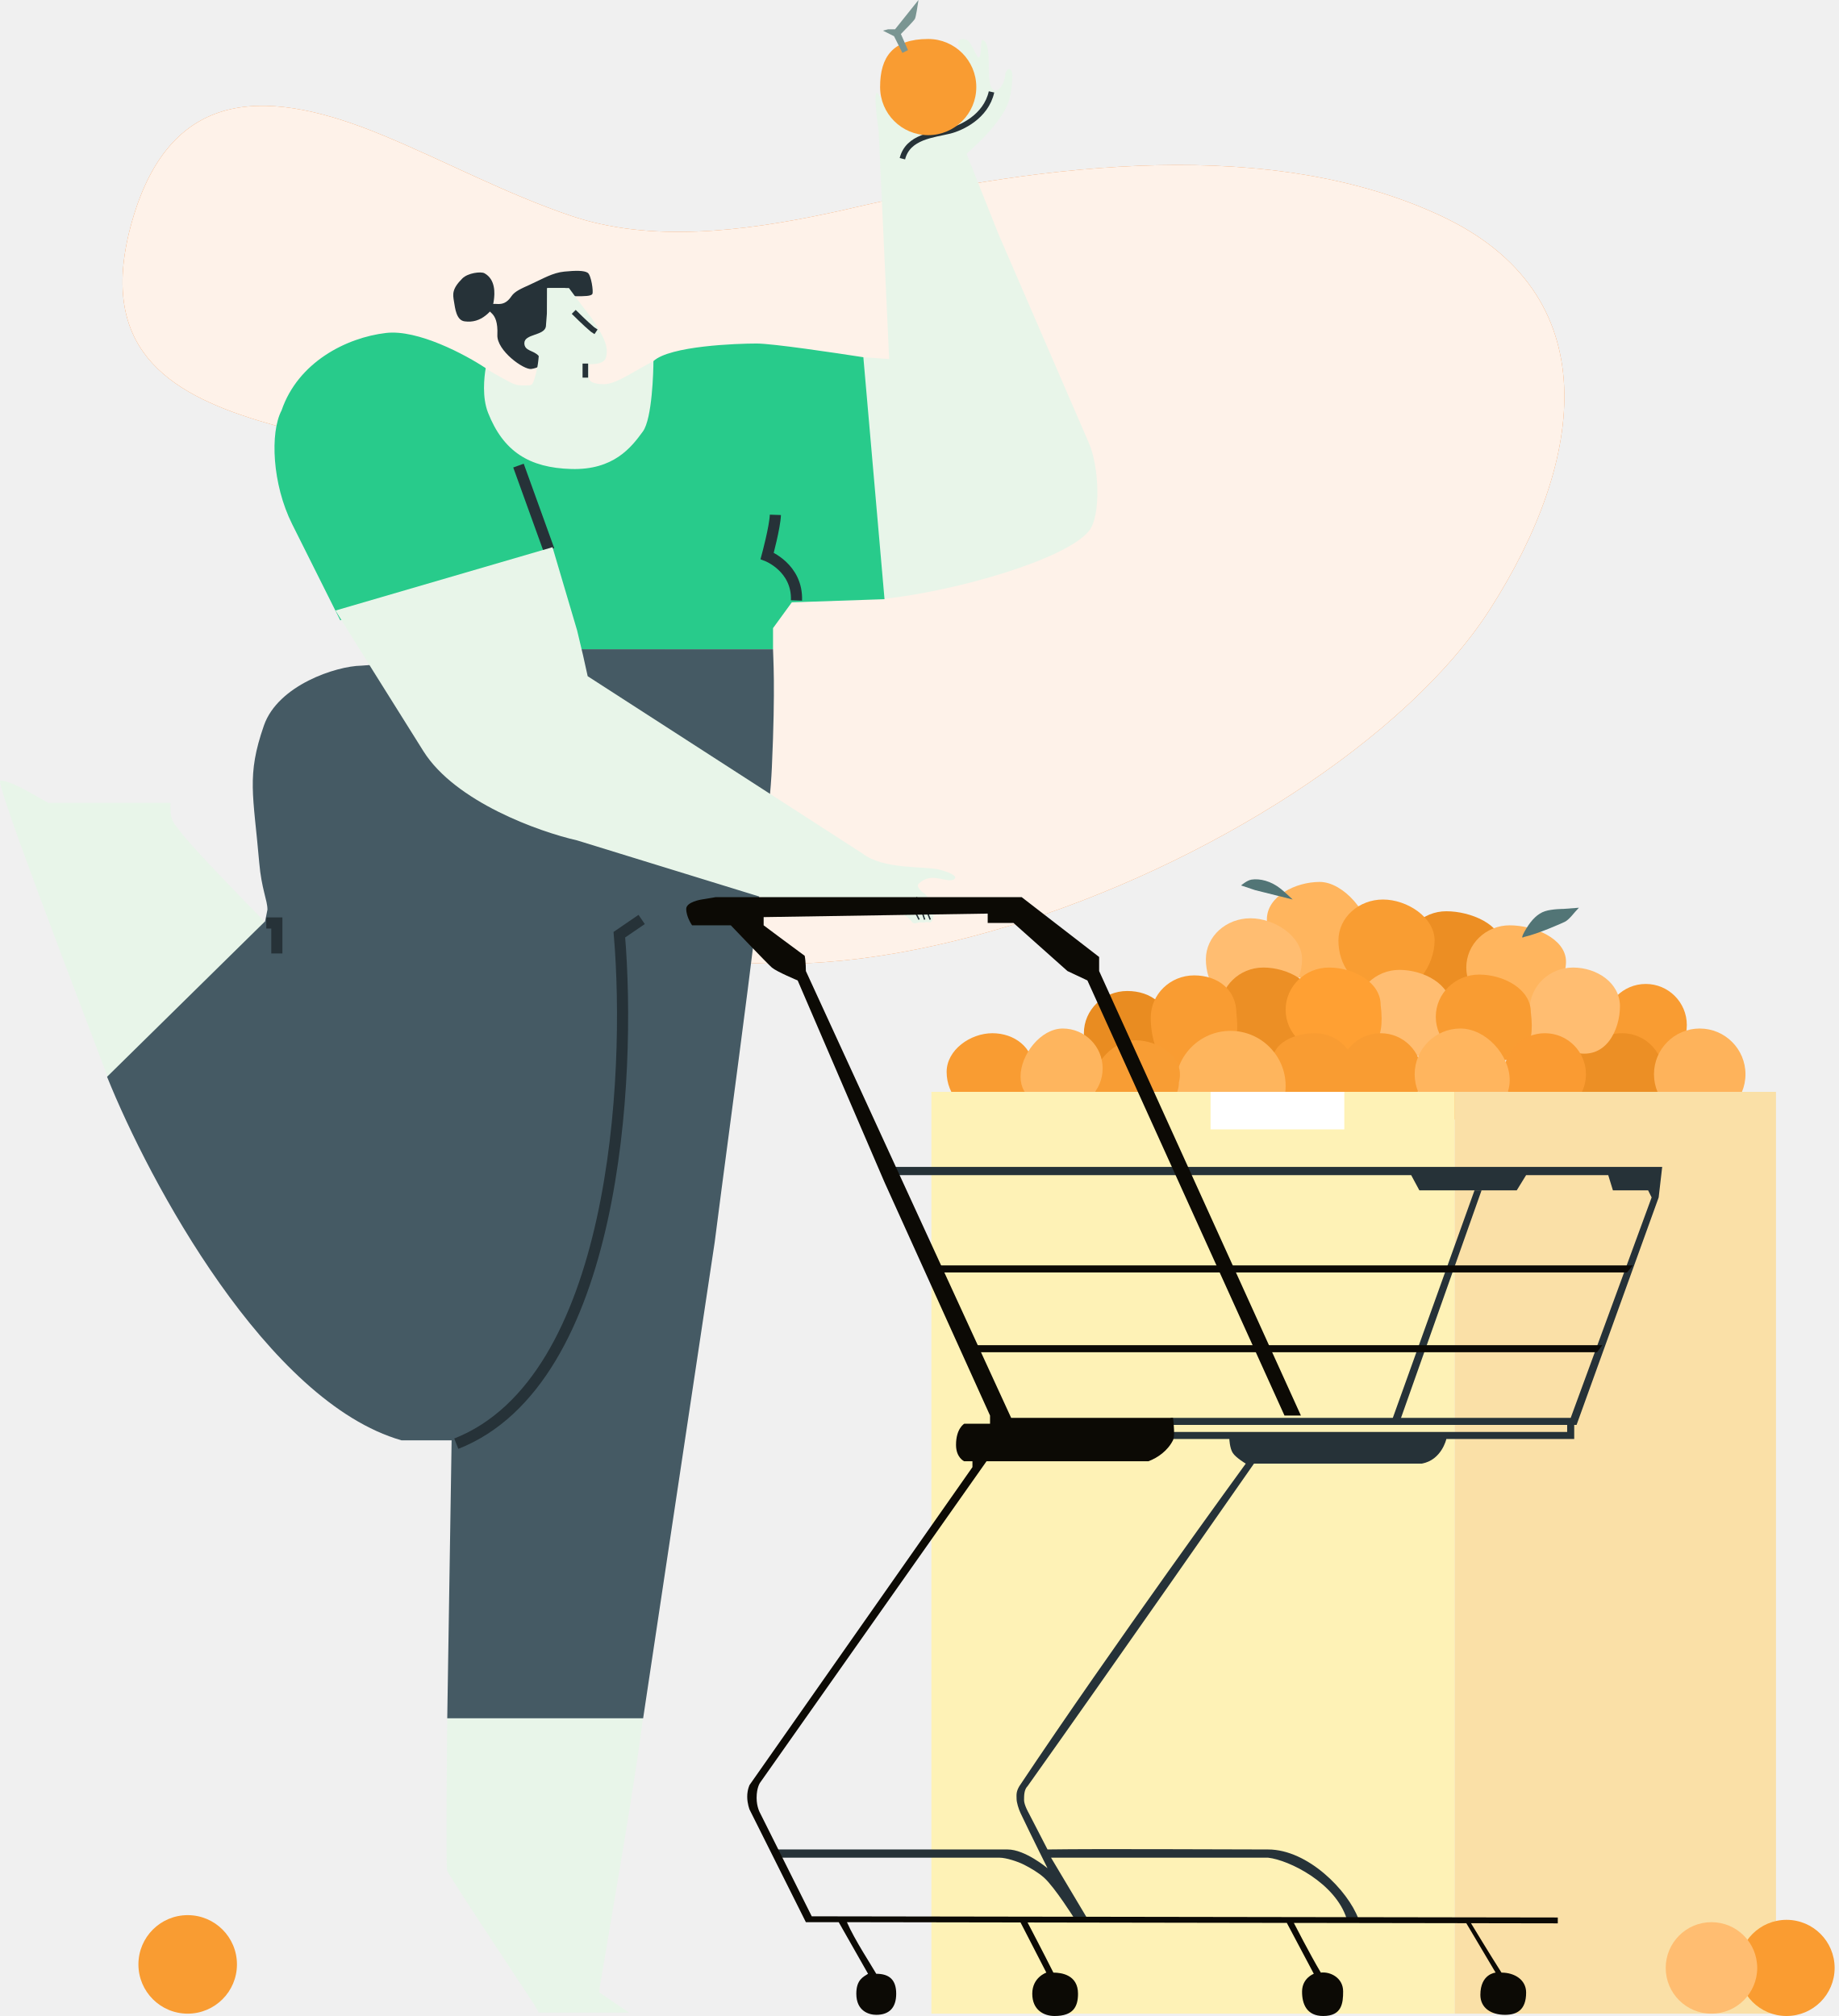
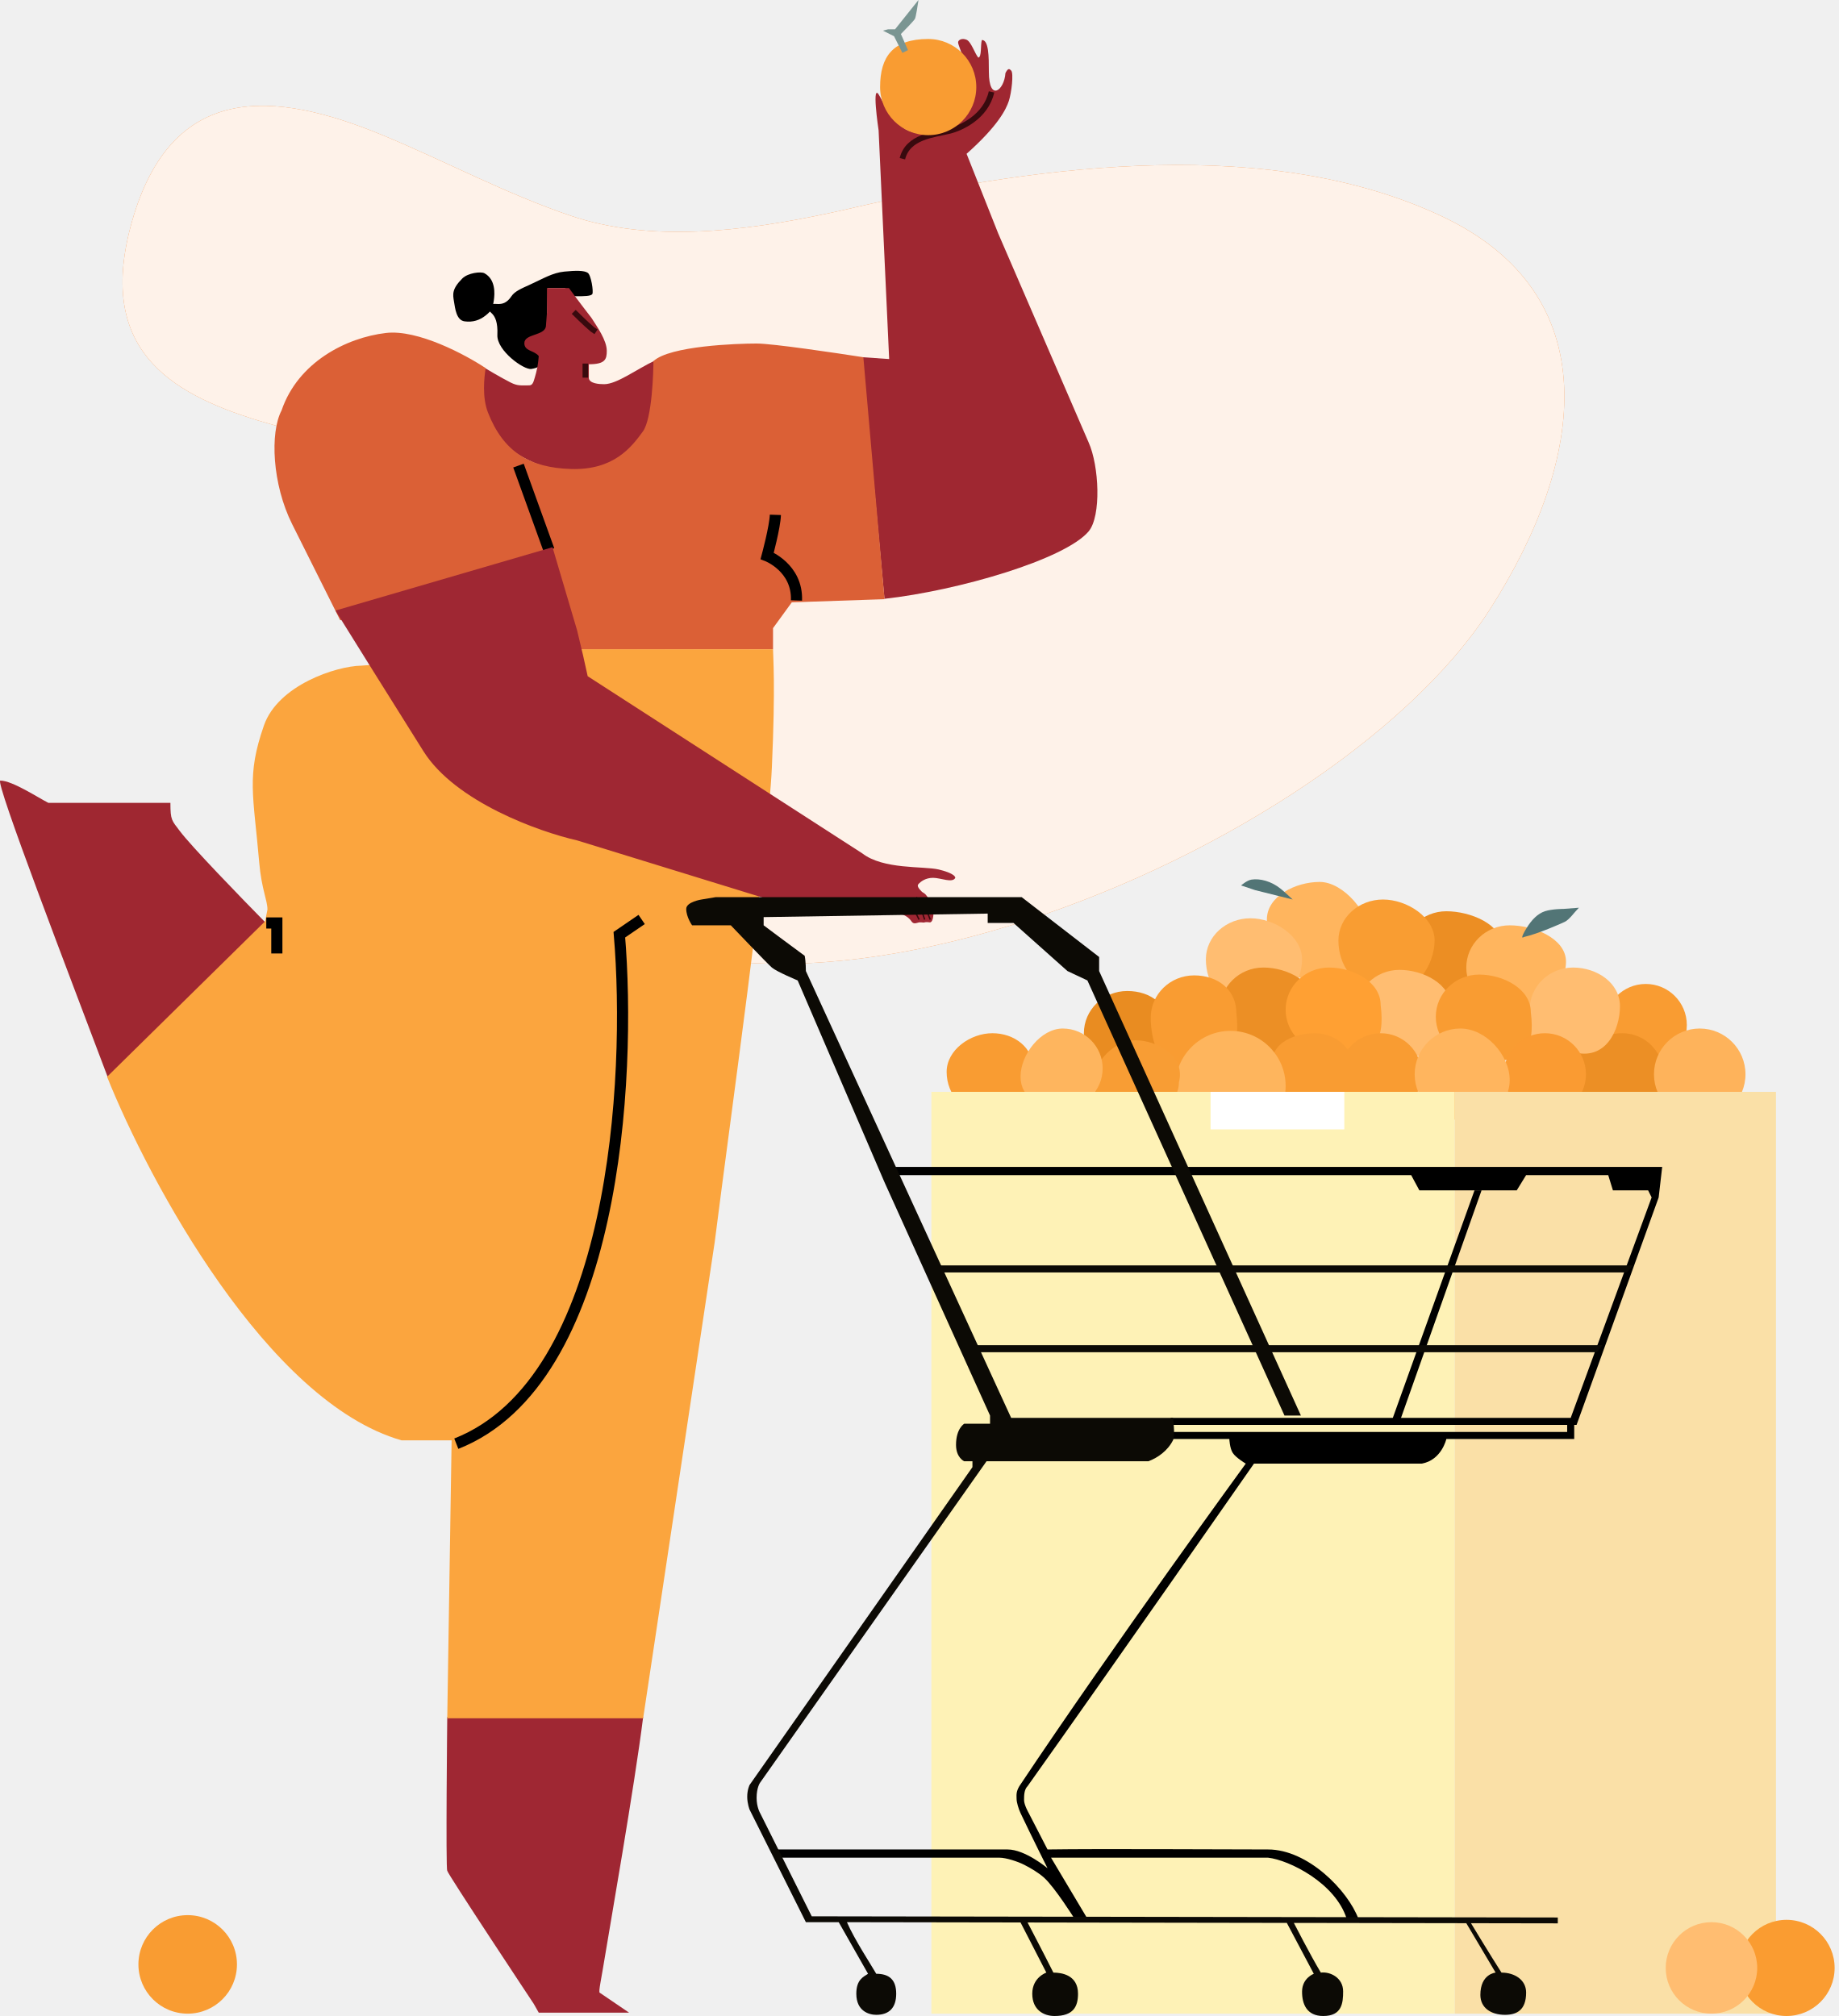
<svg xmlns="http://www.w3.org/2000/svg" width="330" height="362" viewBox="0 0 330 362" fill="none">
  <path d="M148.928 38.262C150.373 37.958 151.806 37.637 153.228 37.3C188.27 29.224 228.343 24.542 258.729 38.785C288.518 52.737 284.858 82.31 267.436 109.468C237.614 155.948 124.676 200.054 94.198 152.794C84.346 137.522 101.328 110.63 89.11 92.627C75.2 72.126 10.825 85.091 23.69 39.798C30.819 14.682 49.113 16.159 68.767 24.31C80.047 28.983 90.82 34.801 102.49 38.752C116.658 43.558 133.192 41.632 148.928 38.262Z" fill="#F37A20" />
  <path opacity="0.9" d="M148.928 38.262C150.373 37.958 151.806 37.637 153.228 37.3C188.27 29.224 228.343 24.542 258.729 38.785C288.518 52.737 284.858 82.31 267.436 109.468C237.614 155.948 124.676 200.054 94.198 152.794C84.346 137.522 101.328 110.63 89.11 92.627C75.2 72.126 10.825 85.091 23.69 39.798C30.819 14.682 49.113 16.159 68.767 24.31C80.047 28.983 90.82 34.801 102.49 38.752C116.658 43.558 133.192 41.632 148.928 38.262Z" fill="white" />
-   <path d="M245.966 168.259C245.966 172.446 241.123 177.525 235.226 175.841C229.751 175.841 227.434 169.288 227.434 165.101C227.434 160.914 232.608 158.362 236.911 158.362C241.214 158.362 245.966 164.072 245.966 168.259Z" fill="#FFB55E" />
-   <path d="M233.752 172.261C233.752 176.448 230.383 182.579 224.486 180.895C219.011 180.895 216.484 176.448 216.484 172.261C216.484 168.074 220.183 164.89 224.486 164.89C228.79 164.89 233.752 168.074 233.752 172.261Z" fill="#FFBD71" />
-   <path d="M269.762 170.155C269.762 174.342 265.551 180.474 259.654 178.789C255.351 178.789 251.862 175.395 251.862 171.208C251.862 167.021 255.351 163.627 259.654 163.627C263.957 163.627 269.762 165.968 269.762 170.155Z" fill="#EC8E23" />
+   <path d="M245.966 168.259C245.966 172.446 241.123 177.525 235.226 175.841C229.751 175.841 227.435 169.288 227.435 165.101C227.435 160.914 232.608 158.362 236.911 158.362C241.214 158.362 245.966 164.072 245.966 168.259Z" fill="#FFB55E" />
+   <path d="M233.752 172.261C233.752 176.448 230.383 182.579 224.486 180.895C219.011 180.895 216.484 176.448 216.484 172.261C216.484 168.074 220.183 164.89 224.486 164.89C228.789 164.89 233.752 168.074 233.752 172.261Z" fill="#FFBD71" />
+   <path d="M269.762 170.155C269.762 174.342 265.55 180.474 259.654 178.789C255.351 178.789 251.862 175.395 251.862 171.208C251.862 167.021 255.351 163.627 259.654 163.627C263.957 163.627 269.762 165.968 269.762 170.155Z" fill="#EC8E23" />
  <path d="M257.548 168.891C257.548 173.078 254.179 179.21 248.283 177.525C242.807 177.525 240.28 173.078 240.28 168.891C240.28 164.704 243.979 161.521 248.283 161.521C252.586 161.521 257.548 164.704 257.548 168.891Z" fill="#F99D32" />
-   <path d="M281.134 172.682C281.134 176.869 276.923 183.001 271.026 181.316C266.723 181.316 263.235 177.922 263.235 173.735C263.235 169.548 266.723 166.154 271.026 166.154C275.33 166.154 281.134 168.495 281.134 172.682Z" fill="#FFB55E" />
+   <path d="M281.134 172.682C281.134 176.869 276.923 183.001 271.026 181.316C266.723 181.316 263.234 177.922 263.234 173.735C263.234 169.548 266.723 166.154 271.026 166.154C275.329 166.154 281.134 168.495 281.134 172.682Z" fill="#FFB55E" />
  <path d="M209.956 184.75C210.798 191.489 208.482 196.332 200.479 195.069C196.176 195.069 194.583 189.715 194.583 185.528C194.583 181.341 198.071 177.947 202.375 177.947C206.678 177.947 209.956 180.563 209.956 184.75Z" fill="#E98C21" />
  <path d="M236.068 180.474C236.911 187.212 234.805 190.161 226.802 188.897C222.499 188.897 219.011 185.503 219.011 181.316C219.011 177.129 222.499 173.735 226.802 173.735C231.106 173.735 236.068 176.287 236.068 180.474Z" fill="#EC8F25" />
-   <path d="M221.959 181.948C222.801 188.686 220.485 193.53 212.482 192.266C208.179 192.266 206.586 186.912 206.586 182.725C206.586 178.539 210.074 175.144 214.378 175.144C218.681 175.144 221.959 177.761 221.959 181.948Z" fill="#F99C32" />
-   <path d="M260.497 180.895C261.339 187.634 259.233 190.582 251.231 189.318C246.928 189.318 243.439 185.924 243.439 181.737C243.439 177.55 246.928 174.156 251.231 174.156C255.534 174.156 260.497 176.708 260.497 180.895Z" fill="#FFBD71" />
+   <path d="M221.959 181.948C222.801 188.686 220.485 193.53 212.482 192.266C208.179 192.266 206.586 186.912 206.586 182.725C206.586 178.538 210.074 175.144 214.378 175.144C218.681 175.144 221.959 177.761 221.959 181.948Z" fill="#F99C32" />
+   <path d="M260.497 180.895C261.339 187.633 259.233 190.582 251.231 189.318C246.928 189.318 243.439 185.924 243.439 181.737C243.439 177.55 246.928 174.156 251.231 174.156C255.534 174.156 260.497 176.708 260.497 180.895Z" fill="#FFBD71" />
  <path d="M247.862 180.474C248.704 187.212 246.598 190.161 238.596 188.897C234.292 188.897 230.804 185.503 230.804 181.316C230.804 177.129 234.292 173.735 238.596 173.735C242.899 173.735 247.862 176.287 247.862 180.474Z" fill="#FFA033" />
  <circle cx="295.454" cy="184.053" r="7.371" fill="#F99C32" />
  <circle cx="247.861" cy="192.898" r="7.371" fill="#F99C32" />
  <circle cx="33.694" cy="352.734" r="8.845" fill="#F99C32" />
  <path d="M298.613 192.898C298.613 196.969 295.313 200.269 291.243 200.269C287.172 200.269 283.24 198.232 283.24 194.162C280.713 188.265 287.172 185.528 291.243 185.528C295.313 185.528 298.613 188.828 298.613 192.898Z" fill="#EC8F25" />
  <path d="M290.821 180.684C290.821 184.871 288.294 190.582 282.398 188.897C274.606 188.897 274.185 186.581 274.606 181.316C274.606 177.129 278.095 173.735 282.398 173.735C286.701 173.735 290.821 176.497 290.821 180.684Z" fill="#FFBD71" />
  <path d="M274.817 181.737C275.659 188.476 273.553 191.424 265.551 190.161C261.248 190.161 257.759 186.766 257.759 182.579C257.759 178.392 261.248 174.998 265.551 174.998C269.854 174.998 274.817 177.55 274.817 181.737Z" fill="#F99C32" />
  <circle cx="305.141" cy="192.898" r="8.213" fill="#FEB35B" />
  <path d="M185.528 192.056C185.528 196.01 181.058 200.058 177.104 200.058C173.15 200.058 169.944 196.689 169.944 192.477C169.944 188.523 174.203 185.528 178.157 185.528C182.111 185.528 185.528 188.102 185.528 192.056Z" fill="#F99C32" />
-   <circle cx="277.344" cy="192.898" r="7.371" fill="#FA9B32" />
+   <circle cx="277.343" cy="192.898" r="7.371" fill="#FA9B32" />
  <path d="M271.026 193.951C271.026 198.487 266.717 201.111 262.181 201.111C257.645 201.111 253.968 197.434 253.968 192.898C253.968 188.362 257.645 184.685 262.181 184.685C266.717 184.685 271.026 189.415 271.026 193.951Z" fill="#FFB55E" />
-   <path d="M243.439 192.898C243.439 196.969 240.139 200.269 236.068 200.269C231.998 200.269 228.698 196.969 228.698 192.898C227.013 187.634 231.998 185.528 236.068 185.528C240.139 185.528 243.439 188.828 243.439 192.898Z" fill="#F99C32" />
+   <path d="M243.439 192.898C243.439 196.969 240.139 200.269 236.069 200.269C231.998 200.269 228.698 196.969 228.698 192.898C227.013 187.634 231.998 185.528 236.069 185.528C240.139 185.528 243.439 188.828 243.439 192.898Z" fill="#F99C32" />
  <circle cx="220.906" cy="195.004" r="9.898" fill="#FEB55D" />
  <path d="M211.64 194.372C211.64 198.094 207.57 200.269 203.849 200.269C200.127 200.269 196.268 198.094 196.268 194.372C196.268 190.651 200.127 186.791 203.849 186.791C207.57 186.791 212.904 189.529 211.64 194.372Z" fill="#F89D34" />
  <path d="M197.952 191.845C197.952 195.8 194.746 199.005 190.792 199.005C186.838 199.005 183.211 197.274 183.211 193.319C183.211 189.365 186.838 184.685 190.792 184.685C194.746 184.685 197.952 187.891 197.952 191.845Z" fill="#FEB55E" />
  <path d="M318.829 196.057H261.128V361.579H318.829V196.057Z" fill="#FAE0A7" />
  <path d="M167.207 196.057H261.129V361.579H167.207V196.057Z" fill="#FEF2B6" />
  <path d="M241.333 202.796V196.057H217.326V202.796H241.333Z" fill="white" />
  <circle cx="320.725" cy="353.366" r="8.634" fill="#FA9C31" />
  <circle cx="307.248" cy="353.366" r="8.213" fill="#FFBD71" />
-   <path d="M103.399 53.193C102.219 53.193 101.925 51.719 101.293 51.719H98.345L98.134 59.09L96.66 61.827L97.081 63.933C96.87 64.775 97.923 65.829 95.396 66.25C94.066 66.471 89.161 62.965 89.289 60.143C89.5 55.51 87.166 56.4 87.815 55.089C88.474 53.757 90.132 55.72 91.816 53.193C92.402 52.314 93.555 51.828 95.186 51.087C97.502 50.034 99.187 48.981 101.293 48.771C103.399 48.56 104.873 48.56 105.505 48.981C106.136 49.403 106.557 52.351 106.347 52.772C106.136 53.193 104.873 53.193 103.399 53.193Z" fill="#263238" />
-   <path d="M80.292 308.331H115.46C113.928 320.64 109.337 346.753 108.663 350.964C107.989 355.176 107.387 357.749 107.668 357.819L112.933 361.399H96.718L95.817 359.809C95.817 359.809 80.292 336.396 80.292 335.918C80 335.625 80.292 308.331 80.292 308.331Z" fill="#E8F5E9" />
-   <path d="M8.692 144.167H30.593C30.593 147.326 30.84 147.299 32.278 149.221C34.326 151.959 43.158 161.084 47.861 165.858L19.432 193.655C12.553 175.404 -0.995 140.166 0.058 140.166C2.215 140.166 6.867 143.255 8.692 144.167Z" fill="#E8F5E9" />
-   <path d="M173.524 12.876C173.187 10.518 172 8.125 172 7.625C172 7.19 172.658 6.788 173.5 7.125C174.342 7.462 175 9.625 175.63 10.349C176.262 10.241 176 8.125 176.262 7.19C177.5 7.125 177.525 10.139 177.525 12.876C177.525 18.352 180.289 16.284 180.5 13.125C181 12.125 181.231 12.379 181.527 12.666C182 13.125 181.597 16.667 181.105 18.141C180.614 19.615 179.21 22.563 173.524 27.617L179.21 41.937L195.425 79.422C197.321 83.634 197.742 92.689 195.425 95.427C191.176 100.449 172.05 106.051 158.783 107.525L154.782 64.144L159.625 64.47L157.73 23.406C157.73 23.406 156.354 14.231 157.941 17.299C161.1 23.406 164.028 25.427 168.681 22.563C174.156 19.194 173.935 15.749 173.524 12.876Z" fill="#E8F5E9" />
-   <path d="M108.453 68.987C110.769 68.987 114.349 66.25 117.508 64.776V69.619C117.508 72.315 116.525 75.375 116.244 76.569C115.753 78.113 113.086 82.633 107.189 84.15C99.819 86.045 93.08 82.254 89.71 79.096C87.015 76.569 86.13 72.146 86.973 66.039C86.973 66.039 89.979 67.84 91.663 68.682C92.927 69.314 93.415 69.198 94.975 69.198C95.605 69.198 95.752 68.685 96.026 67.732L96.028 67.724C96.176 67.207 96.32 66.705 96.449 66.039C96.633 65.095 96.718 63.933 96.718 63.933C95.875 62.88 94.133 63.091 94.133 61.617C94.133 59.919 97.732 60.31 98 58.625L98.192 56.142V52.888V51.719H102.135C103.82 54.036 106.194 57.1 106.194 57.1C107.177 58.644 108.932 61.101 108.932 62.996C108.932 64.512 108.663 65.407 105.715 65.407V67.934C105.868 68.871 107.545 68.987 108.453 68.987Z" fill="#E8F5E9" />
-   <path d="M103 56C103.211 56.211 105.106 58.106 106.369 59.159L107.001 59.58" stroke="#263238" />
-   <path d="M135.839 61.683C138.703 61.683 150.009 63.372 154.992 64.144L158.793 107.592L142.147 108.157L138.777 112.79V116.58C138.777 116.58 105.304 116.647 103.83 116.647C102.988 113.699 98.986 100.853 98.986 100.853H96.459L61.081 111.382L52.447 94.114C48.867 86.954 48.445 77.688 50.551 73.687C53.499 65.053 62.134 60.63 69.293 59.788C75.022 59.114 83.614 63.719 87.194 66.106C86.913 67.79 86.526 71.344 87.615 74.108C90.352 81.058 94.985 84.006 102.566 84.216C110.147 84.427 113.31 80.368 115.412 77.478C117.097 75.161 117.307 66.527 117.307 64.842C120.256 62.105 132.259 61.683 135.839 61.683Z" fill="#28CB8B" />
-   <path d="M139.198 92.448C139.128 94.624 137.724 99.818 137.724 99.818C137.724 99.818 143.199 101.924 142.989 107.821" stroke="#263238" stroke-width="2" />
-   <path d="M98.555 98.766L93.08 83.603" stroke="#263238" stroke-width="2" />
-   <path d="M104.241 116.58H138.777C138.777 117.844 139.241 123.024 138.567 137.849C137.893 152.675 131.114 200.861 128.306 223.043L115.46 308.541H80.292L81.076 258.632H72.079C47.988 251.725 26.803 212.233 19.221 193.35L45.755 167.237L47.593 165.436L48.014 163.331C48.014 161.646 46.949 159.652 46.54 154.907C45.487 142.693 44.223 139.324 47.382 130.268C49.909 123.024 60.368 119.599 64.861 119.528L104.241 116.58Z" fill="#455A64" />
-   <path d="M47.803 165.732H49.699V171.208" stroke="#263238" stroke-width="2" />
-   <path d="M83 50C84 49 86.341 48.716 86.973 49.067C89 50.193 88.826 52.731 88.657 53.91C88.447 55.385 88.236 55.806 87.183 56.648C86.13 57.49 84.867 57.911 83.393 57.701C81.919 57.49 81.708 55.385 81.497 54.121C81.287 52.857 81.093 51.907 83 50Z" fill="#263238" />
-   <path d="M99.187 98.259L103.609 113.211L104.662 117.633L105.504 121.424L154.782 153.222C158.572 156.171 165.762 155.494 168.5 156.125C169.323 156.315 171.443 156.907 171.5 157.625C171 158.625 168.89 157.625 167.5 157.625C166.11 157.625 165.275 158.351 165 158.625C164.725 158.9 164.5 159.125 165.5 160.125C165.817 160.442 166.372 160.209 167.5 163.125C167.619 163.433 167.69 165.437 167 165.625C166.905 165.651 166.373 165.509 166 165.625C165.83 165.679 165.634 165.648 165.439 165.625H165C164.47 165.746 164.008 166.009 163.627 165.437C162.731 164.093 160.887 163.823 159.5 163.625C156 163.125 148.885 162.699 148.885 162.699L137.093 161.225L103.609 150.906C96.8 149.362 81.75 143.999 76.022 134.901C70.294 125.804 63.106 114.264 60.228 109.631L99.187 98.259Z" fill="#E8F5E9" />
-   <path d="M105.083 65.282V67.809" stroke="#263238" />
-   <path d="M115.191 165.101L111.19 167.838C113.366 193.6 110.558 247.946 81.918 259.233" stroke="#263238" stroke-width="2" />
-   <path d="M167 165.125L166 162.625L164.5 161.125M166 165.125L165.5 163.625L163.5 162.125M165 165.125L164.5 164.125L163 163.125" stroke="#263238" stroke-width="0.25" />
-   <path d="M178 16.5C177 21 172.5 23 170.5 23.5C167.59 24.228 163 24.5 162 28.5" stroke="#263238" />
+   <path d="M103.399 53.193C102.219 53.193 101.925 51.719 101.293 51.719H98.344L98.134 59.09L96.66 61.827L97.081 63.933C96.87 64.775 97.923 65.829 95.396 66.25C94.066 66.471 89.161 62.965 89.289 60.143C89.5 55.51 87.166 56.4 87.815 55.089C88.474 53.757 90.132 55.72 91.816 53.193C92.402 52.314 93.555 51.828 95.186 51.087C97.502 50.034 99.187 48.981 101.293 48.771C103.399 48.56 104.873 48.56 105.504 48.981C106.136 49.403 106.557 52.351 106.347 52.772C106.136 53.193 104.873 53.193 103.399 53.193Z" fill="black" />
+   <path d="M80.292 308.331H115.46C113.928 320.64 109.337 346.753 108.663 350.964C107.989 355.176 107.387 357.749 107.668 357.819L112.933 361.399H96.718L95.817 359.809C95.817 359.809 80.292 336.396 80.292 335.918C80 335.625 80.292 308.331 80.292 308.331Z" fill="#9F2733" />
+   <path d="M8.692 144.167H30.593C30.593 147.326 30.84 147.299 32.278 149.221C34.326 151.959 43.158 161.084 47.861 165.858L19.432 193.655C12.553 175.404 -0.995 140.166 0.058 140.166C2.215 140.166 6.867 143.255 8.692 144.167Z" fill="#9F2731" />
+   <path d="M173.524 12.876C173.187 10.518 172 8.125 172 7.625C172 7.19 172.658 6.788 173.5 7.125C174.342 7.462 175 9.625 175.63 10.349C176.262 10.241 176 8.125 176.262 7.19C177.5 7.125 177.525 10.139 177.525 12.876C177.525 18.352 180.289 16.284 180.5 13.125C181 12.125 181.231 12.379 181.526 12.666C182 13.125 181.597 16.667 181.105 18.141C180.614 19.615 179.21 22.563 173.524 27.617L179.21 41.937L195.425 79.422C197.32 83.634 197.742 92.689 195.425 95.427C191.176 100.449 172.05 106.051 158.783 107.525L154.782 64.144L159.625 64.47L157.73 23.406C157.73 23.406 156.354 14.231 157.941 17.299C161.099 23.406 164.028 25.427 168.681 22.563C174.156 19.194 173.934 15.749 173.524 12.876Z" fill="#9F2731" />
+   <path d="M108.452 68.987C110.769 68.987 114.349 66.25 117.508 64.776V69.619C117.508 72.315 116.525 75.375 116.244 76.569C115.753 78.113 113.085 82.633 107.189 84.15C99.818 86.045 93.079 82.254 89.71 79.096C87.014 76.569 86.13 72.146 86.972 66.039C86.972 66.039 89.979 67.84 91.663 68.682C92.927 69.314 93.415 69.198 94.975 69.198C95.605 69.198 95.752 68.685 96.025 67.732L96.028 67.724C96.176 67.207 96.32 66.705 96.449 66.039C96.632 65.095 96.717 63.933 96.717 63.933C95.875 62.88 94.132 63.091 94.132 61.617C94.132 59.919 97.731 60.31 98 58.625L98.191 56.142V52.888V51.719H102.135C103.82 54.036 106.194 57.1 106.194 57.1C107.176 58.644 108.931 61.101 108.931 62.996C108.931 64.512 108.663 65.407 105.715 65.407V67.934C105.868 68.871 107.545 68.987 108.452 68.987Z" fill="#9F2731" />
+   <path d="M103 56C103.211 56.211 105.106 58.106 106.369 59.159L107.001 59.58" stroke="#380A0E" />
+   <path d="M135.839 61.684C138.703 61.684 150.008 63.372 154.992 64.144L158.793 107.592L142.146 108.157L138.777 112.79V116.58C138.777 116.58 105.304 116.647 103.83 116.647C102.987 113.699 98.986 100.853 98.986 100.853H96.459L61.081 111.382L52.446 94.114C48.866 86.954 48.445 77.688 50.551 73.687C53.499 65.053 62.133 60.63 69.293 59.788C75.021 59.114 83.613 63.719 87.193 66.106C86.912 67.79 86.526 71.344 87.615 74.108C90.352 81.058 94.985 84.006 102.566 84.216C110.147 84.427 113.31 80.368 115.412 77.478C117.097 75.161 117.307 66.527 117.307 64.842C120.255 62.105 132.259 61.684 135.839 61.684Z" fill="#DB6036" />
+   <path d="M139.198 92.448C139.128 94.624 137.724 99.818 137.724 99.818C137.724 99.818 143.199 101.924 142.989 107.821" stroke="black" stroke-width="2" />
+   <path d="M98.555 98.766L93.08 83.603" stroke="black" stroke-width="2" />
+   <path d="M104.241 116.58H138.777C138.777 117.844 139.24 123.024 138.567 137.849C137.893 152.675 131.113 200.861 128.306 223.043L115.46 308.541H80.292L81.076 258.632H72.079C47.988 251.725 26.803 212.233 19.221 193.35L45.755 167.237L47.593 165.436L48.014 163.331C48.014 161.646 46.949 159.652 46.54 154.907C45.487 142.693 44.223 139.324 47.382 130.268C49.909 123.024 60.368 119.599 64.861 119.528L104.241 116.58Z" fill="#FBA53E" />
+   <path d="M47.803 165.732H49.699V171.208" stroke="black" stroke-width="2" />
+   <path d="M83 50C84 49 86.341 48.716 86.973 49.067C89 50.193 88.826 52.731 88.657 53.91C88.447 55.385 88.236 55.806 87.183 56.648C86.13 57.49 84.867 57.912 83.393 57.701C81.919 57.49 81.708 55.385 81.497 54.121C81.287 52.858 81.093 51.907 83 50Z" fill="black" />
+   <path d="M99.187 98.259L103.609 113.211L104.662 117.633L105.504 121.424L154.782 153.222C158.572 156.171 165.762 155.494 168.5 156.125C169.323 156.315 171.443 156.907 171.5 157.625C171 158.625 168.89 157.625 167.5 157.625C166.11 157.625 165.275 158.35 165 158.625C164.725 158.9 164.5 159.125 165.5 160.125C165.817 160.442 166.372 160.209 167.5 163.125C167.619 163.433 167.69 165.436 167 165.625C166.905 165.651 166.373 165.509 166 165.625C165.83 165.679 165.634 165.648 165.438 165.625H165C164.469 165.746 164.008 166.009 163.627 165.436C162.731 164.093 160.886 163.823 159.5 163.625C156 163.125 148.885 162.699 148.885 162.699L137.093 161.225L103.609 150.906C96.8 149.362 81.75 143.999 76.022 134.901C70.294 125.804 63.106 114.264 60.228 109.631L99.187 98.259Z" fill="#9F2733" />
+   <path d="M105.083 65.282V67.809" stroke="#380A0E" />
+   <path d="M115.191 165.101L111.19 167.838C113.366 193.6 110.558 247.946 81.918 259.233" stroke="black" stroke-width="2" />
+   <path d="M167 165.125L166 162.625L164.5 161.125M166 165.125L165.5 163.625L163.5 162.125M165 165.125L164.5 164.125L163 163.125" stroke="#380A0E" stroke-width="0.25" />
+   <path d="M178 16.5C177 21 172.5 23 170.5 23.5C167.59 24.228 163 24.5 162 28.5" stroke="#380A0E" />
  <path d="M175.268 15.634C175.268 20.403 171.403 24.268 166.634 24.268C161.866 24.268 158 20.403 158 15.634C158 10.159 160.316 7 166.634 7C171.403 7 175.268 10.866 175.268 15.634Z" fill="#F99C32" />
-   <path d="M281.345 257.127V255.864H282.609V258.391H259.655C259.655 258.391 258.812 262.182 255.232 262.813H225.118C225.118 262.813 199.005 300.298 184.475 320.725C183.843 321.357 183.843 322.41 183.843 323.252C183.843 324.094 184.685 325.568 184.685 325.568L188.055 332.097C197.531 331.956 218.885 332.097 227.645 332.097C234.805 332.097 241.965 339.467 243.86 344.521H241.755C239.733 338.119 231.436 333.992 227.645 333.571H188.686L195.215 344.521H192.898C192.898 344.521 189.318 338.835 187.423 337.151C186.378 336.222 185.002 335.423 183.843 334.834C182.753 334.28 180.643 333.571 179.421 333.571H140.041L138.988 332.097H180.895C184.054 332.097 188.055 335.466 188.055 335.466C188.055 335.466 185.107 329.57 183.211 325.568C182.857 324.82 182.5 323.632 182.5 323C182.5 322.368 182.369 321.778 183.001 320.725C199.757 295.59 223.644 262.813 223.644 262.813C223.644 262.813 221.903 261.781 221.328 260.918C220.752 260.054 220.696 258.391 220.696 258.391H209.745V257.127H258.391H281.345Z" fill="#263238" />
-   <path d="M281.977 254.6H210.166V255.864H283.03L297.771 215.01L298.403 209.535H160.678V211.009H253.337L254.811 213.746H272.29L273.974 211.009H288.716L289.558 213.746H295.876L296.507 215.01L281.977 254.6Z" fill="#263238" />
-   <path d="M128.459 161.099H183.422L197.321 171.839V174.366L233.542 254.179H230.594L195.215 176.051L191.635 174.366L181.948 165.732H177.315V164.048L137.093 164.679V166.153C137.093 166.153 142.147 169.944 144.463 171.629C144.674 172.682 144.674 174.366 144.674 174.366L181.527 254.6H210.588C210.728 255.653 210.925 257.928 210.588 258.601C209.64 260.497 207.85 261.76 206.165 262.392H177.104L136.461 320.093C136.461 320.093 135.829 320.935 135.829 322.831C135.829 324.515 136.461 325.568 136.461 325.568L145.727 344.1L279.66 344.311V345.364L264.077 345.338C264.077 345.338 267.657 351.26 269.552 354.208C271.869 354.208 273.975 355.472 273.975 357.788C273.975 360.947 272.29 361.789 270.184 361.789C267.657 361.789 265.762 360.526 265.762 358.209C265.762 354.419 268.499 354.208 268.499 354.208L263.235 345.336L232.278 345.285C232.278 345.285 235.226 351.049 237.122 354.208C238.806 353.998 241.123 355.126 241.123 357.578C241.123 359.683 240.912 362 237.543 362C234.595 362 233.728 359.852 233.752 357.578C233.778 355.177 235.858 354.419 235.858 354.419L231.015 345.283L184.475 345.206C184.475 345.206 187.634 351.26 189.108 354.208C190.582 354.208 193.53 354.628 193.53 357.999C193.53 360.315 192.688 362 189.318 362C187.423 362 185.317 360.947 185.317 357.999C185.317 355.051 187.844 354.208 187.844 354.208L183.211 345.204L152.044 345.153C153.378 348.238 156.467 352.945 157.309 354.419C159.626 354.419 160.889 355.472 160.889 357.999C160.889 360.526 159.626 361.789 157.309 361.789C156.046 361.789 153.729 361.158 153.729 357.999C153.729 355.472 154.993 354.98 155.835 354.419L150.57 345.153H144.674L134.566 324.937C134.566 324.937 134.144 323.884 134.144 322.62C134.144 321.357 134.566 320.514 134.566 320.514L174.577 263.445V262.392H173.103C173.103 262.392 171.629 261.76 171.629 259.444C171.629 256.496 173.103 255.653 173.103 255.653H177.736V254.179L158.783 212.272L143.2 176.051C143.2 176.051 139.409 174.472 138.567 173.735C137.724 172.998 131.196 166.153 131.196 166.153H124.247C124.247 166.153 123.194 164.679 123.194 163.205C123.194 161.942 125.932 161.521 125.932 161.521L128.459 161.099Z" fill="#0C0A05" />
-   <path d="M249.967 254.811L264.708 213.746H265.972L251.441 254.811H249.967Z" fill="#263238" />
-   <path d="M293.138 227.224H168.049V228.487H292.083L293.138 227.224Z" fill="#0C0A05" />
+   <path d="M281.345 257.127V255.864H282.609V258.391H259.654C259.654 258.391 258.812 262.182 255.232 262.813H225.118C225.118 262.813 199.005 300.298 184.475 320.725C183.843 321.357 183.843 322.41 183.843 323.252C183.843 324.094 184.685 325.568 184.685 325.568L188.055 332.097C197.531 331.956 218.885 332.097 227.645 332.097C234.805 332.097 241.965 339.467 243.86 344.521H241.755C239.733 338.119 231.436 333.992 227.645 333.571H188.686L195.215 344.521H192.898C192.898 344.521 189.318 338.835 187.423 337.151C186.378 336.222 185.002 335.423 183.843 334.834C182.753 334.28 180.643 333.571 179.421 333.571H140.041L138.988 332.097H180.895C184.054 332.097 188.055 335.466 188.055 335.466C188.055 335.466 185.106 329.57 183.211 325.568C182.857 324.82 182.5 323.632 182.5 323C182.5 322.368 182.369 321.778 183.001 320.725C199.757 295.59 223.644 262.813 223.644 262.813C223.644 262.813 221.903 261.782 221.328 260.918C220.752 260.054 220.696 258.391 220.696 258.391H209.745V257.127H258.391H281.345Z" fill="black" />
+   <path d="M281.977 254.6H210.166V255.864H283.03L297.771 215.01L298.402 209.535H160.678V211.009H253.337L254.811 213.746H272.29L273.974 211.009H288.715L289.558 213.746H295.875L296.507 215.01L281.977 254.6Z" fill="black" />
+   <path d="M128.459 161.099H183.422L197.321 171.839V174.366L233.542 254.179H230.594L195.215 176.051L191.635 174.366L181.948 165.732H177.315V164.048L137.093 164.679V166.153C137.093 166.153 142.147 169.944 144.463 171.629C144.674 172.682 144.674 174.366 144.674 174.366L181.527 254.6H210.588C210.728 255.653 210.925 257.928 210.588 258.601C209.64 260.497 207.85 261.76 206.165 262.392H177.104L136.461 320.093C136.461 320.093 135.829 320.935 135.829 322.831C135.829 324.515 136.461 325.568 136.461 325.568L145.727 344.1L279.66 344.311V345.364L264.077 345.338C264.077 345.338 267.657 351.26 269.552 354.208C271.869 354.208 273.975 355.472 273.975 357.788C273.975 360.947 272.29 361.789 270.184 361.789C267.657 361.789 265.762 360.526 265.762 358.209C265.762 354.419 268.499 354.208 268.499 354.208L263.235 345.336L232.278 345.285C232.278 345.285 235.226 351.049 237.122 354.208C238.806 353.998 241.123 355.126 241.123 357.578C241.123 359.683 240.912 362 237.543 362C234.595 362 233.728 359.852 233.752 357.578C233.778 355.177 235.858 354.419 235.858 354.419L231.015 345.283L184.475 345.206C184.475 345.206 187.634 351.26 189.108 354.208C190.582 354.208 193.53 354.628 193.53 357.999C193.53 360.315 192.688 362 189.318 362C187.423 362 185.317 360.947 185.317 357.999C185.317 355.051 187.844 354.208 187.844 354.208L183.211 345.204L152.044 345.153C153.378 348.238 156.467 352.945 157.309 354.419C159.625 354.419 160.889 355.472 160.889 357.999C160.889 360.526 159.625 361.789 157.309 361.789C156.046 361.789 153.729 361.158 153.729 357.999C153.729 355.472 154.993 354.98 155.835 354.419L150.57 345.153H144.674L134.566 324.937C134.566 324.937 134.144 323.884 134.144 322.62C134.144 321.357 134.566 320.514 134.566 320.514L174.577 263.445V262.392H173.103C173.103 262.392 171.629 261.76 171.629 259.444C171.629 256.496 173.103 255.653 173.103 255.653H177.736V254.179L158.783 212.272L143.2 176.051C143.2 176.051 139.409 174.472 138.567 173.735C137.724 172.998 131.196 166.153 131.196 166.153H124.247C124.247 166.153 123.194 164.679 123.194 163.205C123.194 161.942 125.931 161.521 125.931 161.521L128.459 161.099Z" fill="#0C0A05" />
+   <path d="M249.967 254.811L264.708 213.746H265.972L251.441 254.811H249.967Z" fill="black" />
+   <path d="M293.138 227.224H168.049V228.488H292.083L293.138 227.224Z" fill="#0C0A05" />
  <path d="M287.663 241.544H173.945V242.807H286.704L287.663 241.544Z" fill="#0C0A05" />
-   <path d="M229.961 159.625C228.161 158.169 226.171 157.73 224.697 157.941C223.859 158.06 222.801 158.994 222.801 158.994L225.328 159.836L232.067 161.521C232.067 161.521 230.731 160.248 229.961 159.625Z" fill="#527576" />
-   <path d="M277.344 163.627C278.608 163.205 280.713 163.205 280.713 163.205L283.451 162.995C282.609 163.837 281.766 165.101 280.924 165.522C280.381 165.793 276.08 167.698 273.553 168.259C273.273 168.47 272.964 168.47 273.975 166.785C274.985 165.101 276.081 164.048 277.344 163.627Z" fill="#527576" />
+   <path d="M229.961 159.625C228.161 158.169 226.171 157.73 224.697 157.941C223.858 158.06 222.801 158.994 222.801 158.994L225.328 159.836L232.067 161.521C232.067 161.521 230.731 160.248 229.961 159.625Z" fill="#527576" />
+   <path d="M277.344 163.627C278.608 163.205 280.714 163.205 280.714 163.205L283.451 162.995C282.609 163.837 281.766 165.101 280.924 165.522C280.381 165.793 276.081 167.698 273.554 168.259C273.273 168.47 272.964 168.47 273.975 166.785C274.985 165.101 276.081 164.048 277.344 163.627Z" fill="#527576" />
  <path d="M160.678 5.265L164.89 0C164.75 0.983 164.427 3.032 164.258 3.369C164.09 3.706 162.503 5.335 161.731 6.107L163 9L162 9.5L160.5 6.5L158.5 5.5L159.415 5.265H160.678Z" fill="#7A9592" />
</svg>
